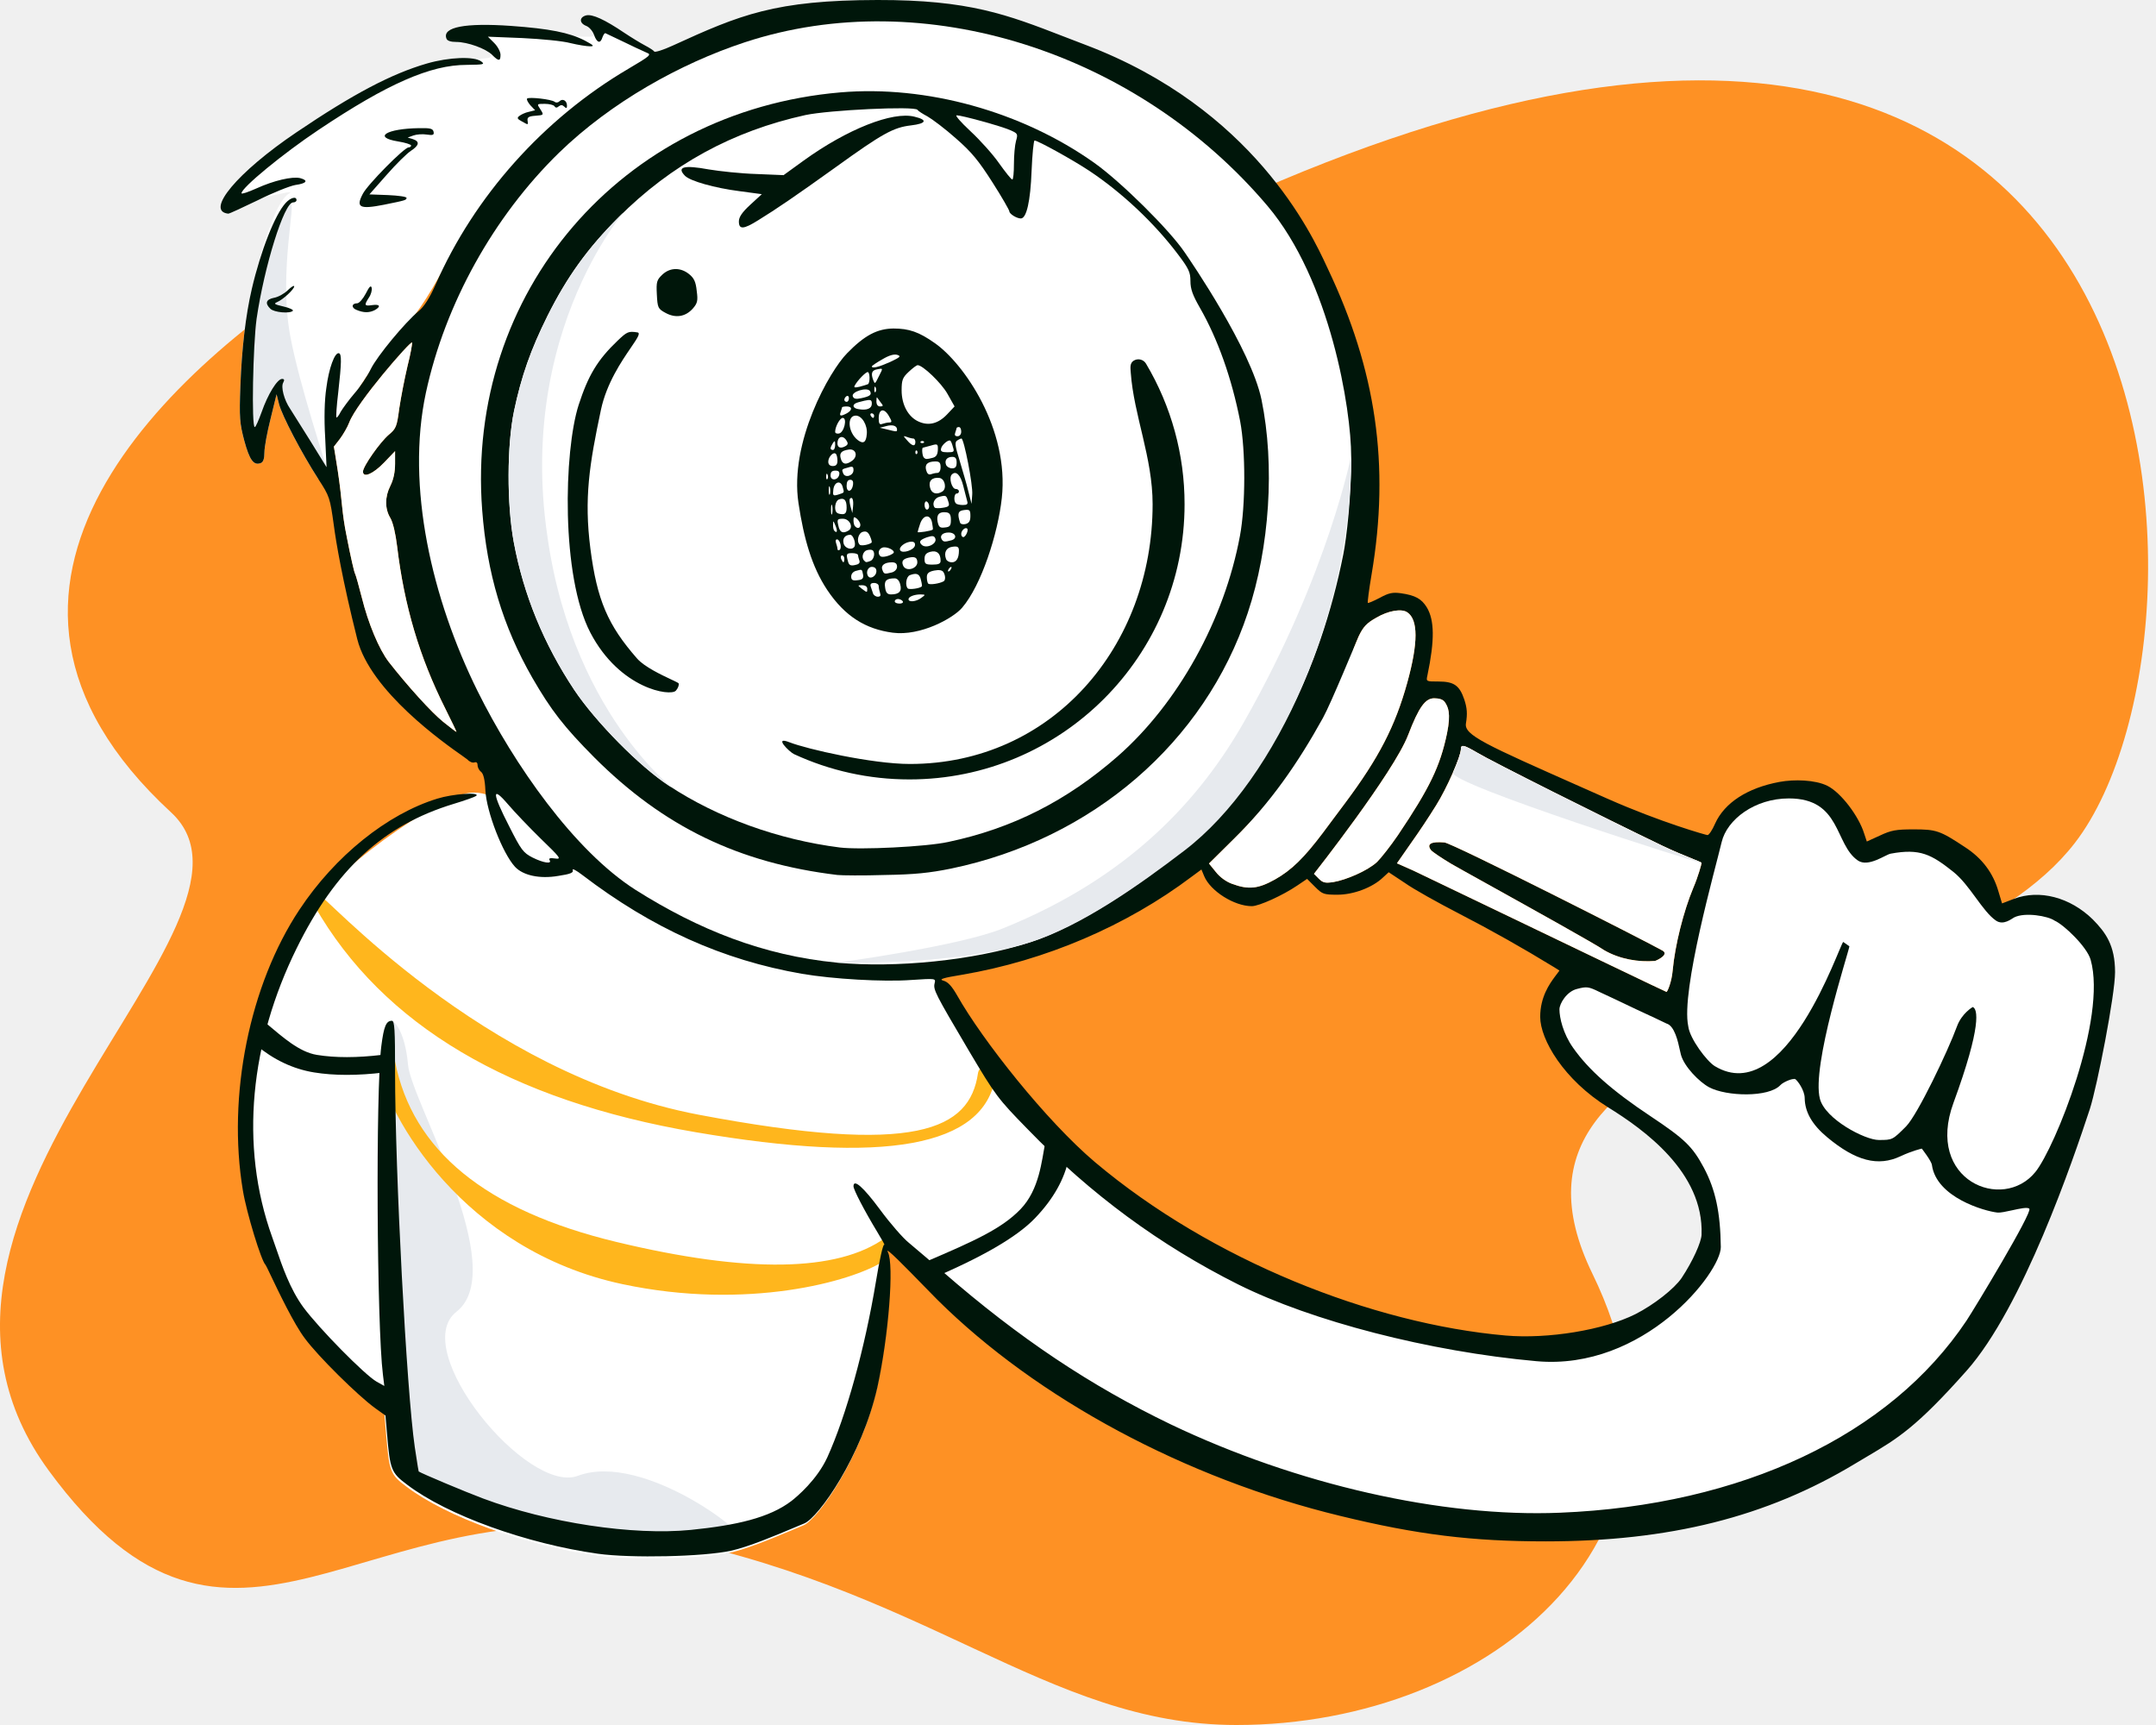
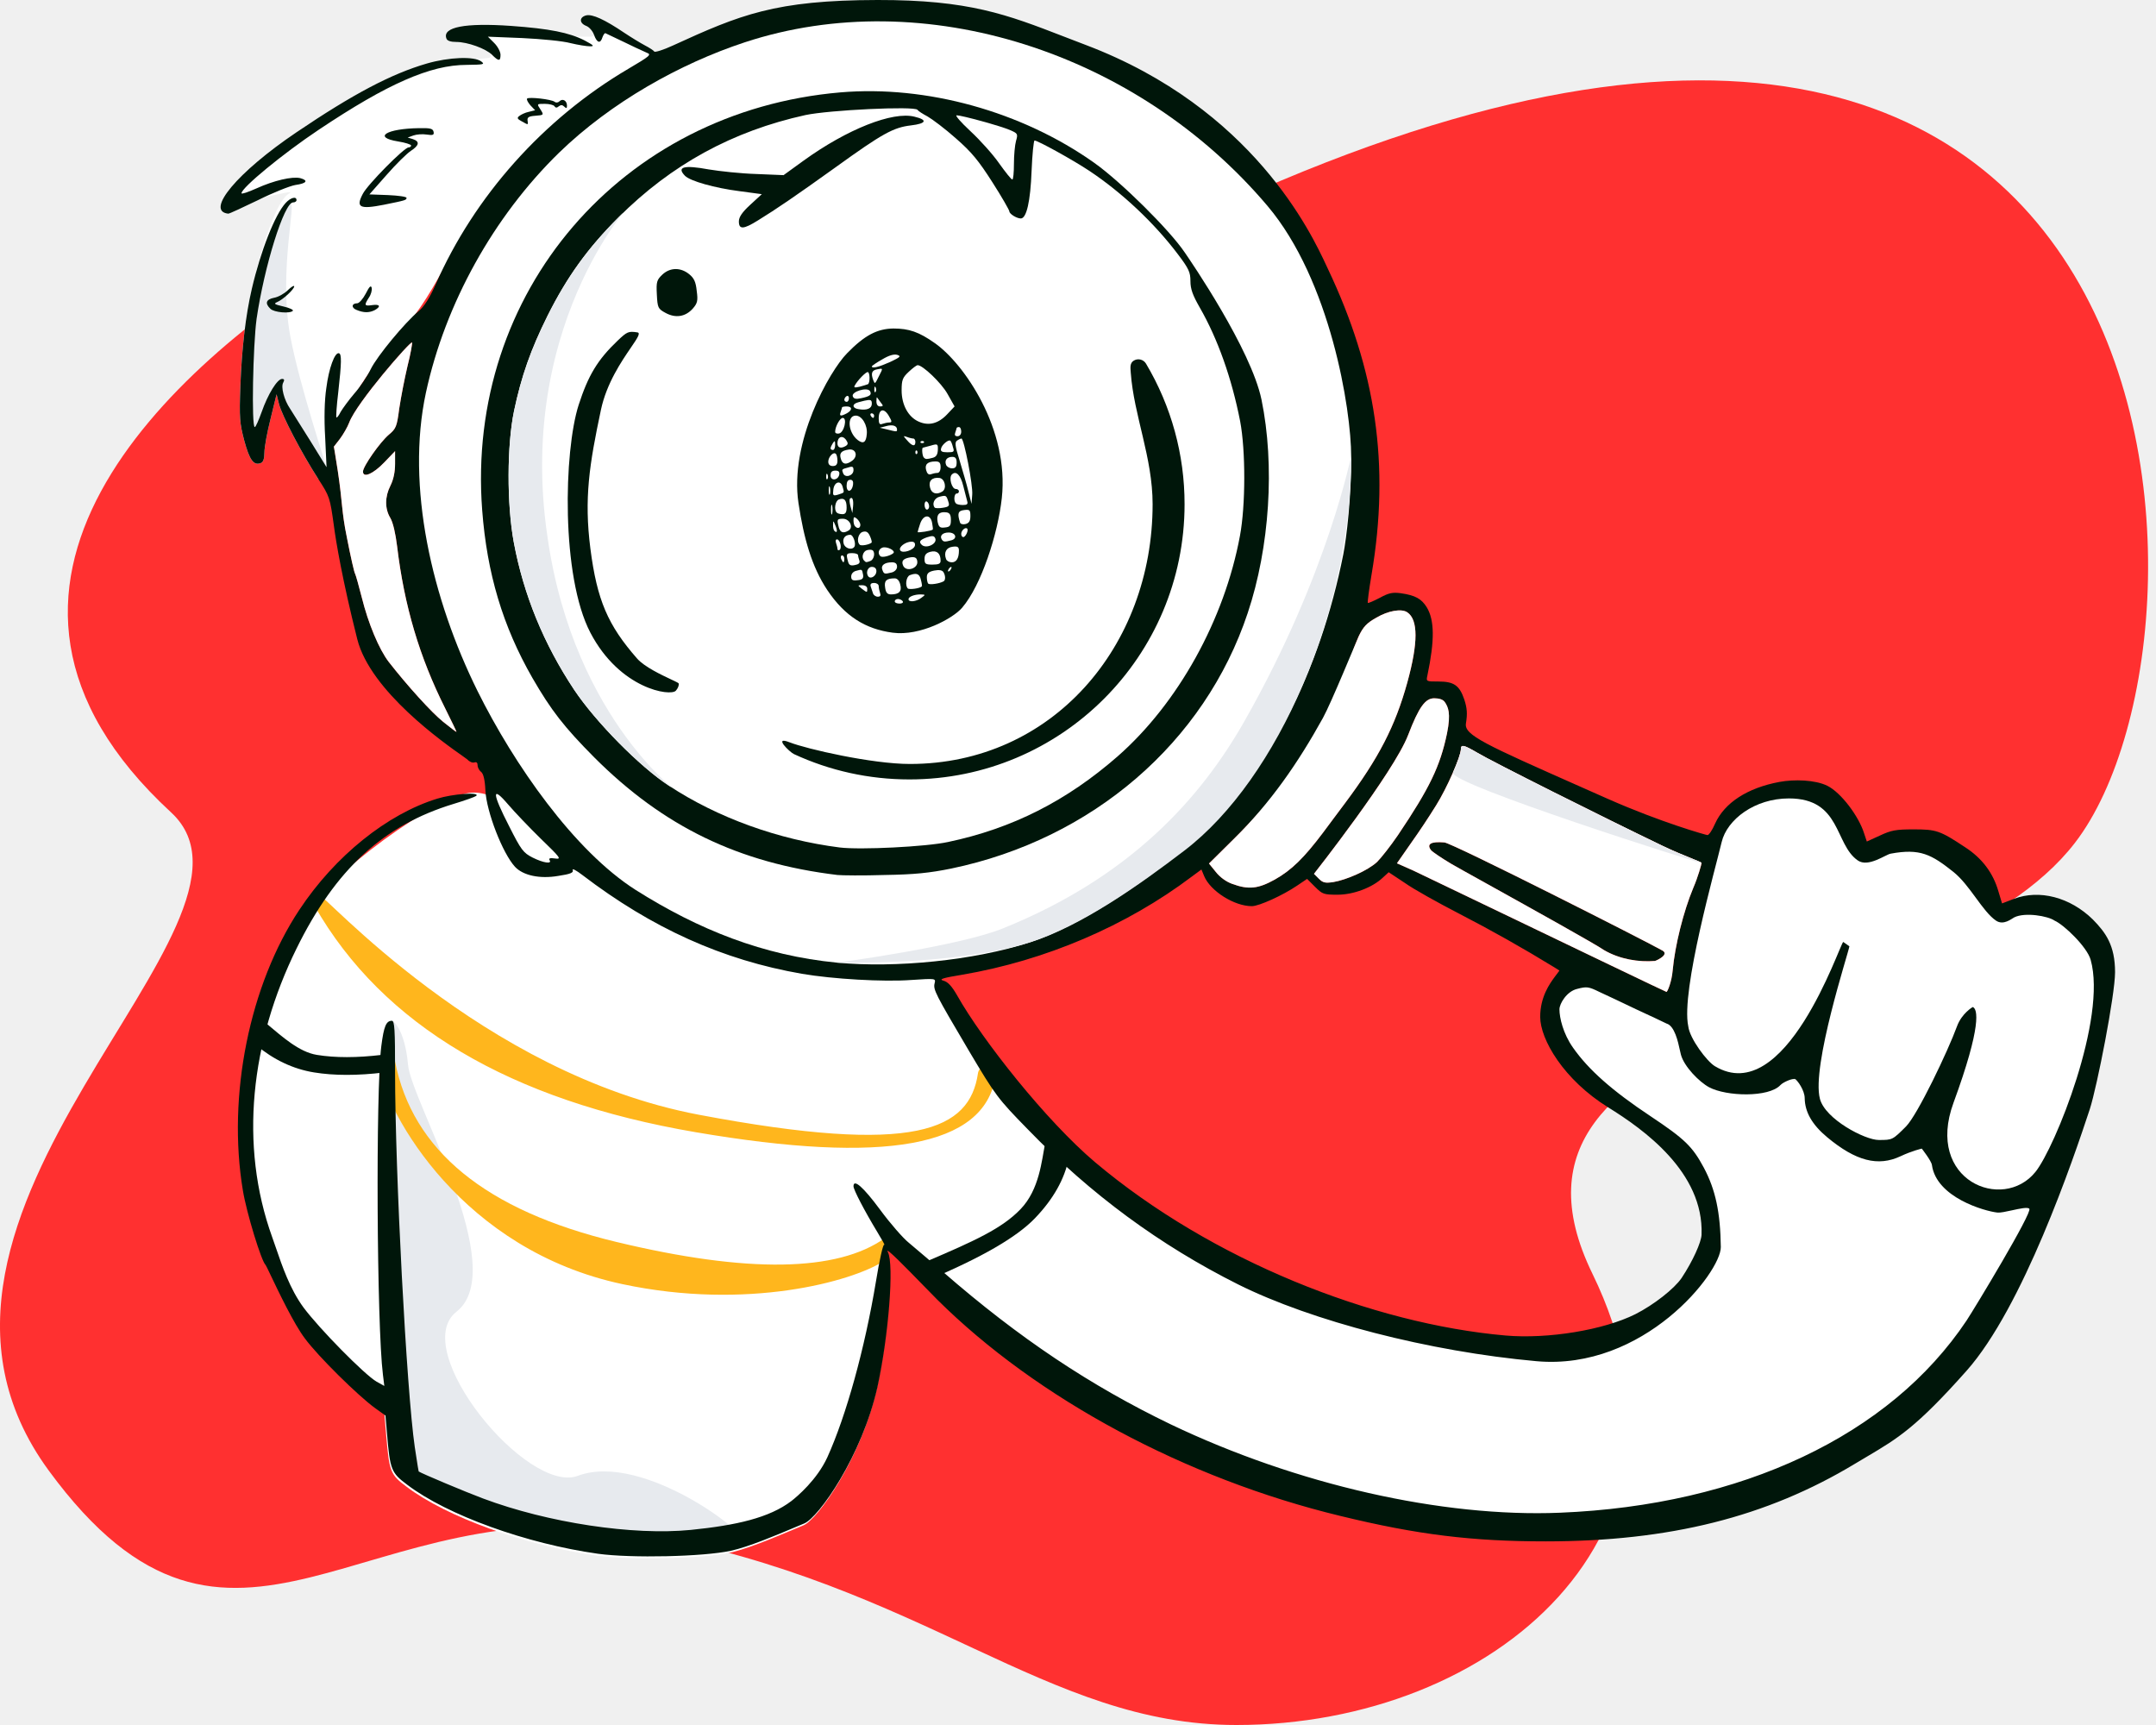
<svg xmlns="http://www.w3.org/2000/svg" width="250" height="200" fill="none" viewBox="0 0 250 200">
-   <path fill="#FE9124" fill-rule="evenodd" d="M143.364 200c29.819 0 55.988-22.182 41.292-52.31-14.696-30.128 39.909-29.155 55.95-49.977 19.562-25.394 13.896-133.188-111.683-67.472-20.116 10.527-71.78-10.83-88.917-.233-20.171 12.474-48.552 38.015-20.171 64.18 13.98 12.887-36.141 46.338-14.19 76.301 21.42 29.237 36.435 1.366 69.046 7.329C107.302 183.782 121.217 200 143.364 200z" clip-rule="evenodd" />
+   <path fill="#FF3030" fill-rule="evenodd" d="M143.364 200c29.819 0 55.988-22.182 41.292-52.31-14.696-30.128 39.909-29.155 55.95-49.977 19.562-25.394 13.896-133.188-111.683-67.472-20.116 10.527-71.78-10.83-88.917-.233-20.171 12.474-48.552 38.015-20.171 64.18 13.98 12.887-36.141 46.338-14.19 76.301 21.42 29.237 36.435 1.366 69.046 7.329C107.302 183.782 121.217 200 143.364 200z" clip-rule="evenodd" />
  <path fill="#fff" d="M108.753 147.586s6.866-3.23 9.429-5.477c2.563-2.247 5.75-7.83 5.75-7.83s35.005 25.281 57.829 21.674c5.259-.831 15.506-4.326 16.159-10.485 1.785-16.818-22.903-21.116-17.51-29.644 3.291-5.206 13.517 2.542 13.517 2.542l42.414 20.862s-14.653 36.119-50.212 37.567c-43.741 1.78-77.376-29.209-77.376-29.209z" />
  <path fill="#fff" fill-rule="evenodd" d="M75.126 6.135c-.398-.156-2.536-2.774-5.25-3.25-1.234-.217-.114 1.353-1.472 1.368-4.042.042-10.612-.718-11.829 0-.904.531 1.088 2.388 0 2.473-10.26.804-25.913 11.049-29.31 16.02-1.08 1.58 7.661-1.103 6.268-.32-1.563.877-3.297 6.624-4.333 11.062-.718 3.057-1.17 6.99-1.329 11.27-.133 3.694-.08 4.305.452 6.325.611 2.259 1.09 2.923 1.913 2.605.293-.107.426-.506.426-1.25 0-.584.319-2.339.717-3.907l.691-2.817.293 1.17c.372 1.355 2.551 5.554 4.518 8.61.106.163.563-.043.974-1.038.375-.907.223-2.355.86-3.907 1.451-3.535 4.3-8.131 7.6-11.81C51.19 33.3 52.809 27.007 57.38 21.955 65.91 12.529 76.616 6.72 75.126 6.135z" clip-rule="evenodd" />
  <path fill="#E7EAEE" fill-rule="evenodd" d="M33.655 23.708c-1.369 1.1-3.4 10.026-3.435 10.175-.717 3.056-1.41 13.67-.702 15.68.707 2.01 2.687-5.235 2.687-5.235s2.992 7.771 5.637 9.902c.113.09-3.143-9.614-4.187-15.28-1.379-7.479.778-15.868 0-15.242z" clip-rule="evenodd" />
  <path fill="#fff" fill-rule="evenodd" d="M84.657 180.019c2.552-.559 6.857-2.502 8.505-3.167 1.648-.665 6.671-7.757 8.478-15.757 1.303-5.9 1.967-14.299 1.223-15.707-.11-.2-.512-4.019.558-2.772 2.379 2.772 5.203 7.123 14.113-.675 2.427-2.123 5.643-4.864 4.796-7.288-2.369-6.78-12.641-20.432-14.207-21.466-1.873-1.237-11.336-.186-25.42-4.343-15.97-4.714-22.621-18.595-28.871-16.788-5.055 1.461-17.165 10.441-20.205 16.128-14.348 26.848 3.04 45.661 7 51.065l3.844 1.66.133 3.429.186 2.152c.346 4.12.479 4.492 2.34 5.874 4.65 3.535 13.82 6.831 22.112 8 3.854.532 12.226.346 15.415-.345z" clip-rule="evenodd" />
  <path fill="#E7EAEE" fill-rule="evenodd" d="M45.983 163.083l.187 2.152c.345 4.12.478 4.492 2.338 5.874 2.744 2.085 7.06 4.088 11.841 5.619 3.324 1.064 6.872 1.902 10.272 2.381 3.854.532 12.226.346 15.415-.345 1.577-.342-11.39-10.529-19.03-7.655-5.866 2.208-19.693-14.631-14.071-19.03 6.306-4.935-5.25-24.399-5.622-28.625-.372-4.225-1.838-5.235-1.88-5.087-.043.148-.043.654.072 1.872.496 5.251.478 42.844.478 42.844z" clip-rule="evenodd" />
  <path fill="#FFB61D" fill-rule="evenodd" d="M44.599 122.248a1.029 1.029 0 011.207.813c2.006 10.306 10.49 17.283 25.663 20.931 15.262 3.67 25.658 3.472 31.135-.445.463-.331.118 2.501-.221 2.718-3.572 2.291-15.719 5.709-30.214 2.62-18.534-3.951-27.236-19.535-28.384-25.43a1.029 1.029 0 01.814-1.207zM36.87 103.655c.494-.283 18.902 20.815 44.164 25.59 25.262 4.775 31.379 1.738 32.362-4.775a1.03 1.03 0 112.036.307c-1.246 8.255-12.936 10.219-34.744 6.497-21.535-3.674-36.299-12.405-44.2-26.215a1.029 1.029 0 01.382-1.404z" clip-rule="evenodd" />
  <path fill="#00160A" fill-rule="evenodd" d="M142.9 102.485c-.691-.24-1.435-.771-1.913-1.382l-.798-.984 2.818-2.79c4.332-4.253 7.654-8.612 10.524-13.794.957-1.728 3.376-7.495 3.376-8.053 0-.187.292-.93.638-1.701.531-1.117.93-1.542 2.073-2.18 1.355-.797 2.897-1.063 3.561-.611 1.276.85 1.276 3.535 0 8.16-1.408 5.076-3.296 8.717-7.202 13.953-.612.797-1.755 2.365-2.579 3.455-2.205 2.923-3.641 4.332-5.581 5.422-1.913 1.063-3.03 1.196-4.917.505zm19.083-2.392l1.914.85c.397.183 4.774 2.286 10.032 4.813 8.477 4.073 19.244 9.247 19.31 9.247.106 0 .605-1.153.717-2.499.266-2.897 1.25-6.83 2.392-9.568.532-1.222.957-2.75.957-2.883 0-.06-.432-.235-1.139-.52-.842-.34-2.074-.837-3.432-1.487-6.698-3.216-19.801-9.78-21.422-10.764-1.595-.93-1.914-1.01-1.914-.399 0 .798-1.621 4.492-2.87 6.485a87.748 87.748 0 01-2.897 4.36l-1.648 2.365zm30.804 10.126c.762.441-.558 1.089-.877 1.196-1.878.159-4.089-.194-5.9-1.249-.948-.672-8.405-4.815-13.352-7.564-2.262-1.256-3.999-2.221-4.349-2.43-1.117-.664-2.18-1.382-2.366-1.594-.558-.718-.026-1.037 1.542-.904.943.08 23.656 11.591 25.302 12.545zM84.747 179.8c2.051-.449 5.234-1.792 7.26-2.647.496-.209.922-.389 1.246-.52 1.648-.664 6.67-7.757 8.478-15.757 1.302-5.9 1.967-14.299 1.223-15.707-.449-.816 2.217 1.921 4.202 3.959.602.618 1.141 1.171 1.512 1.542 11.588 11.508 28.837 20.758 46.751 25.09 8.93 2.179 15.282 2.95 23.813 2.95 14.326 0 25.621-2.817 35.88-9.01.483-.291.935-.559 1.367-.814l.012-.008h.001c3.576-2.117 5.706-3.379 11.537-9.942 6.541-7.362 12.359-24.452 14.299-30.352.851-2.658 2.924-13.229 2.924-15.867 0-3.123-1.09-4.598-2.578-6.113-2.631-2.578-6.193-3.508-9.143-2.392l-1.382.532-.425-1.409c-.612-2.126-1.887-3.827-3.854-5.103-2.924-1.94-3.349-2.073-5.98-2.073-2.047 0-2.605.106-3.907.718l-1.515.69-.319-.956c-.611-1.967-2.662-4.709-4.252-5.502-1.411-.703-3.853-.768-5.555-.452-3.721.691-6.379 2.419-7.469 4.838-.319.744-.717 1.328-.877 1.328-.133 0-5.368-1.462-11.614-4.226l-2.973-1.318c-11.216-4.972-13.647-6.05-13.426-7.399.186-1.143.133-1.78-.186-2.764-.558-1.648-1.196-2.1-3.003-2.1-1.435 0-1.435 0-1.276-.717.851-4.067.824-6.406-.08-7.894-.611-.983-1.329-1.382-2.976-1.621-.957-.133-1.409-.053-2.472.531-.718.372-1.329.638-1.382.585-.053-.053.133-1.515.425-3.243 2.18-12.783.496-23.798-5.059-35.492l-.182-.39-.002-.002-.001-.004c-1.689-3.625-8.479-18.204-27.899-25.56-.879-.333-1.71-.654-2.51-.964-6.615-2.56-11.012-4.263-21.622-4.245-11.893.02-15.92 1.701-23.76 5.29-1.09.504-2.047.796-2.127.69-.08-.133-.585-.452-1.09-.717-.505-.266-1.595-.93-2.392-1.462-2.285-1.542-3.694-2.18-4.412-2.02-.824.212-.824.903 0 1.222.346.133.744.585.904 1.037.345.957.744 1.063.983.266.107-.293.266-.505.346-.452l.286.135c.388.182 1.114.521 1.893.901a78.38 78.38 0 002.605 1.223c.585.213.398.372-2.126 1.86-9.86 5.795-17.887 14.804-22.379 25.063-.691 1.542-1.302 2.499-1.94 3.03-1.621 1.356-4.81 5.21-5.555 6.725-.399.824-1.25 2.1-1.914 2.843-.637.745-1.328 1.701-1.568 2.1-.212.425-.425.718-.505.664-.053-.08.027-1.382.213-2.897.399-3.534.399-4.465.08-4.544-.479-.133-1.17 1.727-1.462 4.04-.213 1.408-.266 3.534-.133 5.714l.16 3.455-1.888-3.057c-.65-1.023-1.29-2.047-1.743-2.773a138.61 138.61 0 00-.595-.947c-.692-1.01-1.09-2.525-.798-3.03.16-.293.133-.426-.133-.426-.558 0-1.647 1.781-2.365 3.828-.346.956-.691 1.754-.797 1.754-.4 0-.213-9.515.212-12.572.877-6.033 3.19-13.475 4.226-13.475.213 0 .399-.106.399-.265 0-.479-.691-.293-1.25.319-1.249 1.355-2.896 5.528-3.933 9.966-.717 3.057-1.17 6.99-1.329 11.27-.133 3.694-.08 4.305.452 6.325.611 2.259 1.09 2.923 1.914 2.605.292-.107.425-.506.425-1.25 0-.584.319-2.339.718-3.907l.69-2.817.293 1.17c.372 1.355 2.551 5.554 4.518 8.61 1.355 2.074 1.382 2.207 1.834 5.45.24 1.833.983 6.294 2.71 13.155 1.527 6.063 10.108 12.077 12.251 13.579.282.198.453.317.48.348.267.293.639.452.851.372.24-.08.372.027.372.32 0 .265.186.61.399.77.266.186.452.904.505 2.153.133 2.498 1.993 7.282 3.428 8.85.93 1.01 2.87 1.435 5.024 1.063 1.408-.212 1.807-.372 1.674-.691-.08-.212.425.053 1.116.585 8.08 6.166 16.266 9.86 25.462 11.455 3.562.611 9.462.957 12.678.718 2.844-.186 2.844-.186 2.711.372-.186.744.053 1.196 3.96 7.814 3.109 5.236 3.375 5.581 6.83 9.116 7.336 7.575 15.336 13.448 24.399 17.993 8.531 4.253 22.152 7.787 34.604 8.904 12.452 1.116 21.395-10.312 21.369-13.236-.053-4.013-.611-6.645-1.967-9.196-1.329-2.472-2.206-3.322-6.193-5.98-4.438-2.95-7.176-5.369-8.983-7.947-1.143-1.621-1.568-3.455-1.568-4.438 0-.638.824-2.073 2.047-2.366 1.116-.292 1.328-.266 2.578.346.744.345 2.684 1.249 4.279 2.02 1.621.744 3.189 1.488 3.508 1.647.94.262 1.338 2.102 1.553 3.1.048.223.087.403.121.515.372 1.382 2.133 3.167 3.269 3.774 1.995 1.067 6.911 1.21 8.267-.252.345-.372 1.491-.83 1.727-.691.236.138 1.089 1.289 1.089 2.219.027 1.595.851 3.056 2.605 4.518 3.322 2.764 5.9 3.429 8.505 2.206 1.355-.638 2.466-.887 2.466-.887s1.108 1.414 1.175 1.897c.522 3.776 6.113 5.359 7.601 5.519.341.034 1.005-.112 1.679-.26h.001c.901-.198 1.821-.401 2.015-.183.379.429-6.352 11.562-7.283 12.97-8.85 13.289-26.073 21.422-47.149 22.273-13.687.558-30.511-3.269-45.103-10.233-9.328-4.491-17.594-9.993-26.445-17.701a419.732 419.732 0 00-3.96-3.375c-.638-.505-2.152-2.233-3.322-3.827-1.967-2.658-3.083-3.615-3.083-2.711 0 .398 1.276 2.844 2.738 5.262.584.957.956 1.621.823 1.515-.132-.106-.558 1.807-.956 4.253-1.303 7.84-3.455 15.574-5.635 20.385-1.196 2.605-3.49 4.55-4.18 5.081-2.552 1.94-6.371 2.813-11.66 3.344-6.698.665-16.558-.824-24.08-3.641-1.993-.744-7.123-2.897-7.468-3.136-.021-.021-.139-.786-.303-1.853l-.149-.965c-.957-6.564-2.286-31.84-2.286-43.534 0-4.837-.053-5.9-.372-5.9-.664 0-.93.637-1.222 2.923-.665 5.209-.532 32.399.186 38.113l.16 1.302-.905-.505c-1.382-.797-6.644-6.139-8.478-8.611-1.552-2.113-2.475-4.82-3.166-6.844-.16-.471-.308-.905-.449-1.286-3.853-10.685-2.498-22.674 2.818-33.465 4.518-9.195 10.073-14.298 18.206-16.77 1.328-.399 2.498-.824 2.63-.93.506-.479-2.737-.24-4.517.319-5.794 1.78-11.854 6.644-15.974 12.863-5.794 8.718-8.398 21.582-6.565 32.558.426 2.605 2.153 8.239 2.632 8.638.042.042.26.501.591 1.195.914 1.917 2.685 5.631 3.954 7.31 1.541 2.1 6.192 6.671 8.132 8.08l1.223.877.186 2.152c.346 4.12.478 4.492 2.339 5.874 4.651 3.535 13.82 6.831 22.113 8 3.853.532 12.225.346 15.415-.345zm89.834-24.957c-15.442-1.356-34.099-8.718-47.601-20.093-5.688-4.811-13.076-14.166-16-19.349-.611-1.063-1.063-1.568-1.594-1.701-.559-.159-.08-.319 2.206-.691 9.647-1.648 19.029-5.661 26.604-11.375l1.116-.824.319.771c.718 1.727 3.482 3.482 5.528 3.482.824 0 3.588-1.25 5.263-2.392l1.143-.771.93.93c.85.85 1.01.904 2.605.904 1.833 0 4.039-.824 5.262-1.994l.664-.611 1.887 1.249c1.01.718 3.828 2.286 6.246 3.535a172.843 172.843 0 0111.083 6.246l.585.372-.558.744c-.585.797-1.674 2.312-1.674 4.625 0 2.604 2.708 7.284 7.893 10.498 4.073 2.525 11.083 7.491 10.817 14.751-.032.876-1.01 3.056-2.312 5.023-.85 1.249-3.216 3.109-5.369 4.199-3.667 1.834-10.126 2.897-15.043 2.472zM32.868 35.535c.717.16 1.196.398 1.09.505-.346.345-2.18.186-2.605-.24-.665-.637-.505-1.09.425-1.275.478-.08 1.196-.479 1.595-.877.398-.399.744-.585.744-.452 0 .345-1.329 1.568-1.993 1.834-.426.186-.293.266.744.505zm10.578.425c.77-.425.611-.718-.292-.585-.904.133-.957.027-.373-.877.24-.345.373-.85.32-1.116-.08-.346-.267-.186-.692.664-.319.612-.77 1.117-.983 1.117-.665 0-.718.531-.08.77.824.346 1.462.346 2.1.027zM34.25 21.449c-.638.106-2.631.903-4.386 1.78-1.78.85-3.295 1.569-3.402 1.542-2.71-.293 1.064-4.81 7.92-9.435 6.566-4.439 11.004-6.778 15.123-7.974 2.579-.744 5.476-.85 6.3-.239.451.346.292.372-1.675.399-4.252 0-9.17 2.18-17.17 7.521-4.145 2.765-8.956 6.725-8.956 7.363 0 .132.77-.133 1.728-.559 2.046-.93 4.146-1.408 5.076-1.196.983.266.77.612-.558.798zm10.285 2.285c2.499-.505 2.605-.531 2.605-.797 0-.133-.957-.266-2.153-.319l-2.153-.08 1.994-2.259c1.09-1.249 2.365-2.498 2.817-2.79.983-.638 1.037-1.09.24-1.356l-.612-.186.664-.24c.373-.132 1.064-.185 1.542-.106.718.107.877.054.797-.319-.08-.372-.372-.451-1.674-.425-3.8.053-5.422 1.063-2.445 1.542.824.133 1.515.345 1.515.478 0 .107-.133.213-.293.213-.505 0-4.784 4.332-5.315 5.395-.824 1.568-.372 1.807 2.471 1.25zm17.542-10.312c-.77.053-.957.186-.904.558l.008.054c.03.197.047.31.003.344-.06.046-.23-.05-.632-.279l-.07-.04c-.505-.265-.558-.398-.266-.61.187-.16.691-.4 1.09-.479l.744-.186-.558-.585c-.292-.345-.452-.664-.372-.77.213-.213 2.817.08 3.19.372.159.133.398.106.558-.053.372-.372.877-.08.877.505 0 .319-.08.345-.32.106-.212-.213-.398-.213-.637-.027-.213.186-.372.186-.505-.026-.08-.133-.585-.266-1.116-.266-.49 0-.723 0-.77.093-.042.084.064.243.265.545.424.662.398.664-.576.743h-.01zm-4.04-7.07c0-.345-.319-.956-.718-1.355l-.744-.744 3.987.16c2.206.105 4.704.345 5.581.584.877.212 1.887.372 2.26.372.558 0 .451-.106-.585-.664-1.808-.93-4.12-1.383-8.558-1.701-5.316-.373-8 .132-7.495 1.461.08.266.505.399 1.142.399 1.303 0 3.43.77 4.147 1.488.77.771.983.771.983 0zm-12.97 70.379c2.153 2.764 4.997 5.9 6.326 6.963.797.638 1.488 1.17 1.541 1.17.027 0-.558-1.223-1.302-2.712-3.003-5.98-4.758-11.933-5.582-18.79-.186-1.515-.478-2.79-.797-3.322-.638-1.063-.638-2.446.027-3.748.345-.69.531-1.568.531-2.525v-1.462l-1.276 1.33c-1.249 1.302-2.445 1.833-2.445 1.036 0-.585 1.967-3.402 3.004-4.28.823-.69.93-.93 1.196-3.002.186-1.25.61-3.456.956-4.917.372-1.462.585-2.711.532-2.764-.186-.186-6.432 6.987-7.282 9.275-.187.503-.691 1.382-1.09 1.914l-.691.887s.215 1.242.452 2.804c.24 1.577.352 2.662.452 3.628.134 1.292.246 2.372.61 4.136.426 2.18.851 4.066.958 4.2.08.159.425 1.381.77 2.737.745 3.003 1.994 5.98 3.11 7.442zm107.853 25.142l-.558-.558s9.264-11.77 10.923-16.106c1.267-3.31 2.013-4.248 3.019-4.248.562 0 1.021.128 1.234.447.372.558.731 1.25.252 3.615-.797 3.827-2.02 6.352-5.687 11.8-.851 1.25-1.941 2.632-2.419 3.11-1.116 1.037-3.628 2.1-5.089 2.339-.931.133-1.197.08-1.675-.399z" clip-rule="evenodd" />
  <path fill="#fff" d="M226.514 127.873c3.307-9.009 2.806-10.928 2.233-11.116 0 0-1.263.718-1.821 2.232-1.036 2.844-4.584 10.286-5.913 11.615-1.568 1.568-1.568 1.568-3.163 1.568-1.595 0-6.194-2.401-6.82-4.769-1.002-3.787 3.312-16.945 3.418-17.689l-.718-.505c-.478.452-6.701 19.322-14.883 14.405-.937-.563-2.924-3.216-3.083-4.625-.886-4.093 3.178-18.405 3.869-21.345.618-2.63 3.838-5.073 7.798-5.073 6.087 0 5.269 5.32 7.996 7.195 1.208.831 3.193-.675 3.805-.79 3.429-.638 4.742.105 7.256 2.1 1.94 1.54 3.376 4.587 4.956 5.661.877.597 1.809-.219 2.114-.372 1.25-.628 3.933-.159 4.677.372 1.091.476 3.765 3.046 4.187 4.54 1.914 6.775-4.13 21.793-6.412 24.61-3.777 4.663-12.802.995-9.496-8.014z" />
  <path fill="#fff" fill-rule="evenodd" d="M73.718 103.188c7.282 4.598 14.791 7.601 23.35 8.425 6.75.638 15.852-.239 22.391-2.366 5.501-1.78 12.943-6.713 17.913-10.886 9.648-8.08 15.734-20.7 18.392-34.096.372-1.887.94-6.63.913-11.334 0-5.475-2.41-20.437-9.71-29.064-15.058-17.793-39.81-25.808-60.612-18.96-7.504 2.47-15.493 6.947-21.526 12.794-7.602 7.415-13.21 17.515-15.442 27.827-2.34 10.897.703 23.92 5.992 34.604 4.226 8.505 11.19 18.51 18.339 23.056zm70.963-32.118c-4.997 15.016-18.02 26.232-34.392 29.634-2.498.505-4.226.691-7.734.744-2.472.08-4.944.053-5.449 0-11.455-1.382-20.172-5.608-28.199-13.634-3.508-3.535-4.996-5.449-7.176-9.223-3.428-5.98-5.262-12.093-5.82-19.455-1.914-25.223 16.132-46.246 41.541-48.425 9.967-.85 21.023 2.206 29.422 8.16 3.109 2.205 8.744 7.787 10.498 10.391.718 1.037 7.681 11.216 8.904 17.063 1.568 7.602.956 17.117-1.595 24.745z" clip-rule="evenodd" />
  <path fill="#E7EAEE" fill-rule="evenodd" d="M156.687 52.93c0 17.84-8.439 37.343-19.329 45.672-5.196 3.974-11.986 8.786-17.899 10.645-8.666 2.725-22.392 2.366-22.392 2.366s14.003-1.872 19.193-3.961c14.88-5.988 23.003-15.18 28.019-24.001 9.901-17.41 12.408-31.154 12.408-30.72z" clip-rule="evenodd" />
  <path fill="#fff" fill-rule="evenodd" d="M97.372 98.259c-7.096-.904-14.14-3.429-19.827-7.176-3.375-2.206-8.478-7.389-10.95-11.083-3.535-5.316-5.874-11.004-7.016-17.117-.824-4.438-.798-11.269.026-15.229.85-4.04 1.94-7.123 3.88-11.03 2.26-4.518 4.652-7.84 8.24-11.428 6.113-6.113 13.209-9.993 21.66-11.854 2.738-.584 12.652-1.063 12.997-.611.08.133.612.478 1.17.77.558.32 2.046 1.436 3.269 2.526 1.834 1.594 2.658 2.604 4.252 5.103 1.09 1.7 1.967 3.242 1.967 3.375 0 .292.85.824 1.329.824.664 0 1.116-1.993 1.249-5.502.08-1.94.239-3.535.346-3.535.372 0 4.465 2.26 6.378 3.535 3.748 2.499 7.495 6.007 10.259 9.675 1.249 1.648 1.436 2.073 1.436 3.083 0 .93.265 1.648 1.089 3.083 2.073 3.614 3.695 8.16 4.678 13.182.638 3.376.638 9.754-.027 13.29-1.807 9.727-7.176 19.401-14.166 25.54-5.927 5.183-12.225 8.373-19.667 9.94-2.552.559-10.206.931-12.572.639zM78.37 80.079c.24-.265.399-.664.319-.85-.024-.056-.357-.213-.844-.442-1.135-.533-3.11-1.461-3.965-2.429-3.402-3.88-4.651-6.777-5.422-12.757-.744-5.82-.119-9.755 1.223-16.08.654-3.085 2.393-5.633 3.476-7.218.736-1.078 1.167-1.711.748-1.765-1.036-.16-1.196-.08-2.286.957-2.338 2.232-3.402 4.013-4.518 7.442-1.727 5.368-2.061 19.877 1.357 26.418 3.418 6.54 9.3 7.415 9.912 6.724zm37.794-22.325c-.451 4.129-2.366 10.1-4.598 12.704-1.037 1.223-4.841 3.323-8.053 2.897-3.102-.41-5.528-1.86-7.602-4.97-1.78-2.684-2.7-5.943-3.322-10.046-1.073-7.087 3.615-15.336 5.635-17.382 2.046-2.1 3.508-2.844 5.369-2.87 1.807 0 2.976.398 4.81 1.7 3.349 2.34 8.638 9.944 7.761 17.967zm-35.827-21.98c.531-.611.611-.904.452-2.047-.107-1.063-.32-1.488-.877-1.94-.984-.797-2.206-.797-3.11.053-.638.612-.718.824-.638 2.286.08 1.568.133 1.675 1.01 2.153 1.17.638 2.312.452 3.163-.505zM96.92 19.375c-4.785 3.429-6.858 4.838-9.01 6.166-1.701 1.064-2.233 1.09-2.233.133 0-.505.372-1.063 1.329-1.94l1.329-1.222-2.578-.346c-2.897-.372-5.715-1.17-6.326-1.78-1.01-1.037-.133-1.276 2.738-.745 1.275.213 3.747.479 5.501.532l3.19.133 2.312-1.675c5.076-3.668 10.339-5.74 12.864-5.103 1.568.372 1.382.798-.399 1.01-2.046.24-3.296.93-8.718 4.837z" clip-rule="evenodd" />
  <path fill="#fff" d="M103.751 69.714c0-.133.159-.266.372-.266s.478.133.558.266c.08.16-.08.266-.372.266-.319 0-.558-.106-.558-.266zM105.346 69.475c0-.293.664-.558 1.408-.558.585.026.585.026.08.398-.585.452-1.488.532-1.488.16zM101.226 68.784c-.08-.213-.186-.585-.266-.797-.079-.266.054-.4.399-.4.292 0 .532.16.532.373s.079.558.159.797c.106.293.027.426-.266.426-.239 0-.505-.187-.558-.4zM102.635 68.12c-.133-.798.159-1.064 1.116-1.064.292 0 .532.266.638.718.213.77-.133 1.143-1.063 1.143-.425 0-.611-.186-.691-.798zM99.924 68.252c-.505-.398-.505-.398.053-.398.345 0 .585.159.585.398 0 .479 0 .479-.638 0zM105.266 68.226c-.345-.346-.186-1.382.239-1.542.771-.292 1.117-.16 1.276.532.106.398.159.744.106.77-.212.24-1.461.4-1.621.24zM107.631 67.668c-.079-.08-.159-.426-.159-.745 0-.451.212-.638.85-.77.558-.107.904-.053 1.063.16.266.424.266.956.027 1.089-.478.266-1.595.425-1.781.266zM98.701 66.844c0-.32.24-.585.585-.665.691-.186.665-.213.797.478.054.4-.079.559-.638.612-.584.08-.744-.027-.744-.425zM100.721 66.87c-.372-.399-.133-1.143.372-1.143.346 0 .532.186.532.505 0 .505-.611.93-.904.638zM102.316 66.073c-.213-.505.239-.877 1.116-.877.399 0 .585.16.585.505 0 .292-.239.558-.585.664-.877.213-.93.213-1.116-.292zM109.997 65.993c.08-.133.212-.266.292-.266.08 0 .053.133-.026.266-.08.16-.213.266-.293.266-.079 0-.053-.107.027-.266zM104.708 65.541c-.213-.531.053-.797.903-.93.479-.053.691.053.745.425.186.877-1.329 1.356-1.648.505zM98.33 65.09c-.24-.878-.187-.957.504-.957.372 0 .665.106.665.239s.08.425.159.638c.08.265-.08.425-.532.505-.505.106-.69 0-.797-.426zM107.206 64.797c0-.478.186-.691.691-.824.744-.186 1.17.186 1.17 1.037 0 .345-.213.451-.931.451-.824 0-.93-.08-.93-.664zM97.532 64.797c-.08-.212-.027-.399.106-.399.16 0 .266.187.266.4 0 .212-.053.398-.106.398s-.16-.186-.266-.399zM100.216 65.01c-.372-.346-.159-1.09.319-1.223.292-.08.585-.053.664.027.319.292.133 1.063-.265 1.222-.505.186-.505.186-.718-.026zM109.704 64.824c-.292-.771.027-1.356.771-1.435.558-.08.718.026.718.451 0 .877-.293 1.356-.824 1.356-.292 0-.585-.16-.665-.372zM102.077 64.478c-.319-.292-.213-.824.239-.983.505-.186 1.568.345 1.275.638-.372.319-1.328.558-1.514.345zM104.389 63.813c-.239-.372.611-1.01 1.302-1.01.319 0 .452.16.399.452-.106.532-1.462.957-1.701.558zM97.107 63.628c0-.133-.08-.425-.16-.665-.08-.239-.053-.425.106-.425.346 0 .612 1.01.293 1.223-.133.08-.24.026-.24-.133zM97.824 63.016c-.16-.584.16-1.01.77-1.01.346 0 .692 1.037.48 1.382-.293.452-1.117.186-1.25-.372zM99.685 63.15c-.399-.4-.16-1.356.372-1.49.398-.105.611.028.824.506.159.345.239.69.186.744-.266.24-1.223.425-1.382.24zM106.861 63.15c-.346-.346-.186-.559.611-.851.664-.213.85-.186.983.133.24.637-1.089 1.249-1.594.717zM109.199 62.538c-.265-.425.107-.797.798-.797.824 0 1.063.69.319.903-.798.213-.93.186-1.117-.106zM111.459 61.9c0-.398.478-.824.691-.611.186.186-.186.983-.452.983-.133 0-.239-.16-.239-.372zM96.761 61.555c-.106-.08-.186-.426-.16-.718 0-.505.027-.505.266.08.266.638.213.957-.106.638zM97.266 61.156c-.24-.93-.213-1.01.478-1.01.771 0 1.25.983.665 1.355-.611.373-.957.266-1.143-.345zM106.409 61.687c0-.08.133-.505.292-.983.372-1.063 1.196-1.116 1.382-.08.08.399.107.744.08.771-.133.16-1.754.399-1.754.292zM99.153 61.023c-.106-.08-.186-.399-.186-.69 0-.426.08-.453.399-.187.212.186.398.505.398.691 0 .399-.319.505-.61.186zM108.721 60.492c-.159-.824.186-1.197 1.01-1.09.399.053.531.292.531.877 0 .664-.106.824-.691.877-.584.08-.717-.053-.85-.664zM111.326 60.598c-.346-1.063-.24-1.382.478-1.462.638-.08.718 0 .718.691 0 .585-.16.824-.558.93-.293.08-.585 0-.638-.16zM96.362 59.083c0-.505.053-.718.133-.452.053.24.053.664 0 .93-.08.24-.133.027-.133-.478zM97.027 59.428c-.346-.319-.186-1.355.239-1.515.611-.239.904.054.904.93 0 .559-.133.771-.479.771-.266 0-.585-.08-.664-.186zM98.622 58.71c-.107-.398-.16-.823-.054-.903.266-.266.426.16.346.93l-.08.744-.212-.77zM107.206 58.525c0-.293.133-.452.266-.372.159.08.266.345.266.558 0 .212-.107.372-.266.372-.133 0-.266-.24-.266-.558zM108.402 58.87c-.372-.398-.08-1.116.532-1.276.77-.186.797-.186 1.036.585.16.479.053.585-.638.691-.425.08-.85.053-.93 0zM110.847 58.365c-.292-.266-.212-1.143.08-1.143.16 0 .266-.106.266-.265 0-.133-.16-.266-.372-.266-.452 0-.824-1.303-.452-1.675.478-.478 1.01.027 1.329 1.33.186.69.372 1.488.452 1.754.106.345 0 .451-.505.451-.346 0-.718-.08-.798-.186zM112.283 56.957c-.186-.798-.665-2.392-1.01-3.562-.532-1.7-.585-2.126-.293-2.312.186-.133.425-.24.505-.24.293 0 1.356 5.45 1.249 6.512l-.079 1.064-.372-1.462zM96.097 56.824c0-.426.053-.585.133-.32.053.24.053.612 0 .798-.08.16-.133-.026-.133-.478zM96.628 56.77c.106-.93.877-1.142 1.09-.292.186.691.24.611-.558.877-.558.16-.612.107-.532-.584zM107.844 56.531c-.213-.77.239-1.222 1.09-1.116.637.08.877 1.223.345 1.568-.664.425-1.276.24-1.435-.452zM98.17 56.319c0-.452.133-.691.425-.691.266 0 .372.186.319.584-.133.85-.744.93-.744.107zM95.804 55.202c0-.292.08-.372.16-.16.08.187.053.426-.027.506-.08.106-.16-.053-.133-.346zM96.31 55.123c0-.399.159-.558.557-.558.372 0 .505.133.452.451-.133.691-1.01.771-1.01.107zM97.771 54.883c-.186-.478-.186-.478.611-.69.479-.16.585-.08.585.318 0 .638-.957.957-1.196.372zM107.392 54.511c-.186-.664.16-1.01 1.09-1.01.452 0 .585.16.585.665 0 .399-.16.665-.372.665-.213 0-.559.08-.771.159-.239.08-.426-.08-.532-.479zM109.705 53.9c-.213-.532.106-.93.717-.93.372 0 .505.186.505.664 0 .479-.133.665-.531.665-.293 0-.612-.186-.691-.399zM96.043 53.528c0-.558.612-1.196.877-.904.107.08.187.452.187.798 0 .425-.16.611-.532.611-.346 0-.532-.186-.532-.505zM97.505 53.21c-.212-.665.027-.958.93-1.09.824-.107 1.09.77.373 1.302-.692.505-1.117.425-1.303-.213zM107.126 53.05c-.186-.16-.265-1.143-.106-1.143.027 0 .425-.107.904-.24.797-.239.85-.212.824.505-.027.532-.186.798-.585.904-.718.186-.824.186-1.037-.026zM106.143 52.438c0-.186.08-.265.186-.186.08.107.08.266 0 .372-.106.08-.186 0-.186-.186zM109.12 52.013c.08-.452.903-1.116 1.089-.904.08.08.213.4.293.745.186.531.106.584-.638.584-.638 0-.824-.106-.744-.425zM96.31 51.986c0-.132.132-.398.265-.61.213-.32.266-.293.266.212 0 .319-.106.585-.266.585-.133 0-.266-.08-.266-.187zM97.107 51.402c0-.744.558-.983.983-.425.266.398.266.531 0 .717-.558.346-.983.24-.983-.292zM105.186 51.056c-.478-.531-.478-.558-.026-.398.265.106.611.186.744.186s.239.186.239.398c0 .558-.372.505-.957-.186zM99.472 51.03c-1.143-.877-1.302-2.844-.24-2.844.718 0 1.383 1.116 1.276 2.153-.079.956-.398 1.17-1.036.69zM106.754 51.19a.32.32 0 01.373 0c.079.105 0 .185-.187.185-.186 0-.265-.08-.186-.186zM110.768 50.153c.079-.24.159-.479.159-.532 0-.053.133-.106.266-.106.159 0 .266.239.266.531 0 .32-.186.532-.426.532-.292 0-.372-.133-.265-.425zM96.84 50.073c0-.611.559-1.621.878-1.621.558 0 .16 1.7-.425 1.807-.24.053-.452-.027-.452-.186zM102.821 49.78l-.798-.186.718-.186c.744-.212 1.276-.053 1.276.4 0 .265-.027.265-1.196-.027zM101.891 48.505c0-1.09.611-1.25 1.169-.293.372.638.399.771.053.771-.213 0-.558.08-.797.16-.319.133-.425-.027-.425-.638zM106.515 48.877c-1.196-.532-1.967-1.94-1.967-3.615 0-1.196.107-1.488.824-2.153.452-.425.904-.77 1.037-.77.585 0 2.737 2.046 3.455 3.322l.824 1.462-.877.93c-1.01 1.063-2.126 1.355-3.296.824zM100.96 48.186c-.079-.133-.026-.266.107-.266.159 0 .292.133.292.266 0 .16-.053.266-.106.266-.08 0-.213-.107-.293-.266zM97.479 47.76c.08-.238.16-.478.16-.53 0-.054.238-.107.53-.107.665 0 .692.425.027.797-.717.372-.903.346-.717-.16zM99.578 47.442c-.611-.08-.797-.426-.398-.665.106-.08.584-.212 1.063-.319.717-.16.85-.106.85.346 0 .558-.558.797-1.515.638zM101.625 46.538c0-.319.026-.505.079-.452.027.053.24.32.426.585.319.372.292.452-.08.452-.266 0-.425-.213-.425-.585zM97.904 46.352c0-.16.133-.345.266-.425.16-.08.265.026.265.24 0 .238-.106.424-.265.424-.133 0-.266-.106-.266-.239zM98.887 45.953c-.213-.531 1.675-1.116 1.993-.611.24.425 0 .611-1.01.824-.61.133-.877.08-.983-.213zM101.386 45.103c0-.293.079-.372.159-.16.08.186.053.426-.027.505-.079.107-.159-.053-.132-.345zM99.126 44.678c.32-.585 1.25-1.542 1.489-1.542.266 0 .292 1.25.026 1.409-.133.053-.558.186-.957.292-.584.133-.717.106-.558-.16zM101.253 44.066c-.293-.797-.16-1.143.478-1.249.665-.133.665-.133.239.691-.531 1.063-.505 1.063-.717.558zM101.093 42.472c0-.053.532-.425 1.196-.798.797-.478 1.356-.638 1.754-.531.479.16.346.266-.824.824-1.302.584-2.126.797-2.126.505zM115.844 18.924c-.718-1.037-2.233-2.711-3.322-3.721-1.09-1.01-1.808-1.834-1.595-1.834.585 0 5.05 1.222 6.166 1.7.93.4.957.453.718 1.277-.133.478-.24 1.674-.24 2.657 0 1.01-.079 1.808-.186 1.808-.132 0-.797-.85-1.541-1.887zM61.758 99.428c-1.09-.558-1.329-.877-2.711-3.615-1.993-3.88-2.046-4.784-.16-2.578.745.877 2.472 2.685 3.828 4.014 2.312 2.232 2.418 2.392 1.647 2.285-.558-.08-.77-.026-.637.186.319.479-.691.346-1.967-.292z" />
  <path fill="#00160A" fill-rule="evenodd" d="M106.299 147.851a1.03 1.03 0 01.55-1.348l.572-.243c5.568-2.382 8.763-3.813 10.934-6.085 2.172-2.273 2.432-5.61 2.839-7.641.112-.557 1.374.422 1.932.534.557.112.918.654.806 1.211-.49 2.442-1.811 4.77-3.937 6.979-2.12 2.203-6.223 4.563-12.348 7.142a1.03 1.03 0 01-1.348-.549zM131.476 41.805c.488-.291 1.12-.13 1.41.358a31.755 31.755 0 014.471 16.298c0 17.622-14.285 31.907-31.907 31.907-4.683 0-9.224-1.01-13.383-2.934-.516-.239-2.465-2.14-.502-1.366 1.963.773 9.557 2.508 13.94 2.508 16.485 0 28.147-13.63 28.147-30.115 0-5.444-2.176-10.275-2.534-15.245-.042-.576-.131-1.12.358-1.411zM29.539 119.705c.363-.437 1.012-1.319 1.45-.956 1.791 1.493 3.703 3.222 5.749 3.556 2.128.347 4.653.347 7.571-.006a1.03 1.03 0 01.248 2.044c-3.1.375-5.815.375-8.15-.006-2.42-.395-4.67-1.461-6.736-3.182a1.03 1.03 0 01-.132-1.45z" clip-rule="evenodd" />
  <path fill="#fff" d="M51.393 83.694c-1.33-1.063-4.173-4.2-6.326-6.963-1.116-1.462-2.365-4.439-3.11-7.442-.345-1.356-.69-2.578-.77-2.738-.107-.133-.532-2.02-.957-4.2-.638-3.082-.503-4.075-1.063-7.763-.237-1.562-.452-2.804-.452-2.804l.691-.887c.399-.532.903-1.411 1.09-1.914.85-2.288 7.096-9.461 7.282-9.275.053.053-.16 1.302-.532 2.764a72.071 72.071 0 00-.956 4.916c-.266 2.074-.372 2.313-1.196 3.004-1.037.877-3.004 3.694-3.004 4.279 0 .797 1.196.266 2.445-1.037l1.276-1.328v1.461c0 .957-.186 1.834-.531 2.525-.665 1.302-.665 2.684-.027 3.748.32.531.611 1.807.797 3.322.824 6.857 2.579 12.81 5.582 18.79.744 1.489 1.329 2.711 1.302 2.711-.053 0-.744-.531-1.541-1.169z" />
  <path fill="#fff" fill-rule="evenodd" d="M161.983 100.093l1.914.85c.397.183 4.774 2.286 10.032 4.813 8.477 4.073 19.244 9.247 19.31 9.247.106 0 .605-1.153.717-2.499.266-2.897 1.25-6.83 2.392-9.568.532-1.222.957-2.75.957-2.883 0-.06-.432-.235-1.139-.52-.842-.34-2.074-.837-3.432-1.487-6.698-3.216-19.801-9.78-21.422-10.764-1.595-.93-1.914-1.01-1.914-.399 0 .798-1.621 4.492-2.87 6.485a87.748 87.748 0 01-2.897 4.36l-1.648 2.365zm30.804 10.126c.762.441-.558 1.089-.877 1.196-1.878.159-4.089-.194-5.9-1.249-.948-.672-8.405-4.815-13.352-7.564-2.262-1.256-3.999-2.221-4.349-2.43-1.117-.664-2.18-1.382-2.366-1.594-.558-.718-.026-1.037 1.542-.904.943.08 23.656 11.591 25.302 12.545z" clip-rule="evenodd" />
  <path fill="#fff" d="M142.9 102.485c-.691-.24-1.435-.771-1.913-1.382l-.798-.984 2.817-2.79c4.333-4.253 7.522-8.9 10.392-14.083.957-1.728 3.801-8.695 4.147-9.465.531-1.117.93-1.542 2.073-2.18 1.355-.797 2.897-1.063 3.561-.611 1.276.85 1.276 3.535 0 8.16-1.409 5.076-3.296 8.717-7.203 13.953-.611.797-1.754 2.365-2.578 3.455-2.206 2.923-3.641 4.332-5.581 5.422-1.914 1.063-3.03 1.196-4.917.505zM152.92 101.873l-.558-.558s9.264-11.77 10.923-16.106c1.267-3.31 2.013-4.248 3.019-4.248.562 0 1.021.128 1.234.447.372.558.731 1.25.252 3.615-.797 3.827-2.02 6.352-5.688 11.8-.85 1.25-1.94 2.632-2.418 3.11-1.116 1.037-3.628 2.1-5.09 2.339-.93.133-1.196.08-1.674-.399z" />
  <path fill="#E7EAEE" fill-rule="evenodd" d="M168.481 89.566c.536-1.226.918-2.296.918-2.683 0-.611.318-.531 1.913.399 1.621.983 14.724 7.548 21.422 10.764 2.498 1.196 4.571 1.874 4.571 2.007s-29.393-9.187-28.824-10.487zM77.545 91.083C74.17 88.877 69.067 83.694 66.595 80c-3.535-5.316-5.874-11.004-7.016-17.117-.824-4.438-.798-11.269.026-15.229.85-4.04 1.94-7.123 3.88-11.03 2.26-4.518 4.652-7.84 8.24-11.428 3.518-3.519-12.12 11.032-8.24 37.066 3.11 21.817 16.474 30.411 14.06 28.82z" clip-rule="evenodd" />
</svg>
